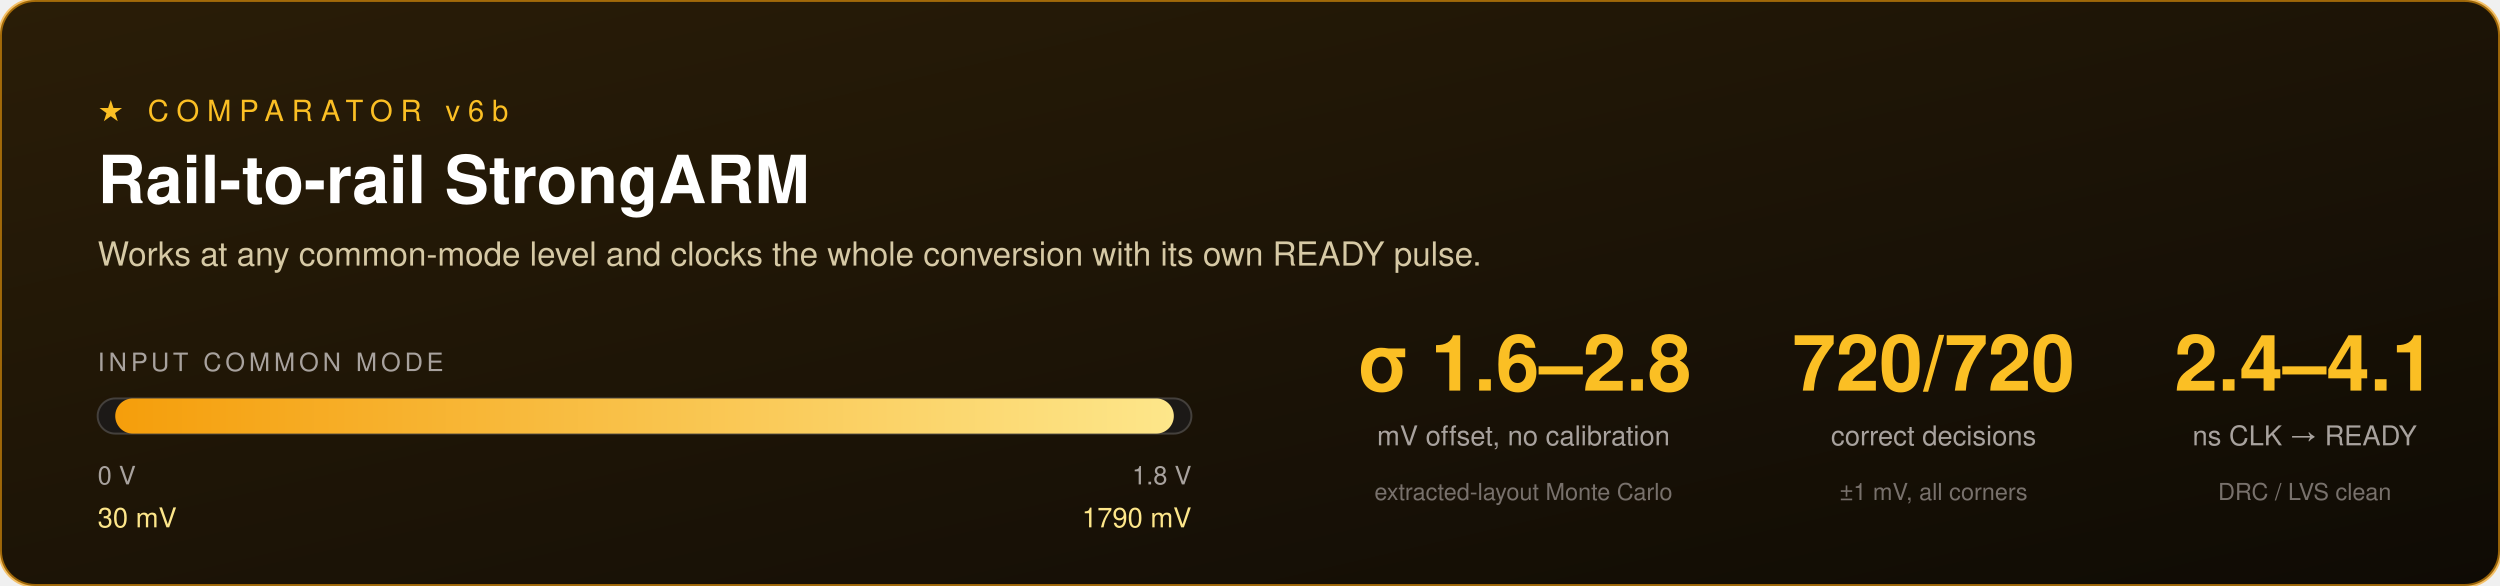
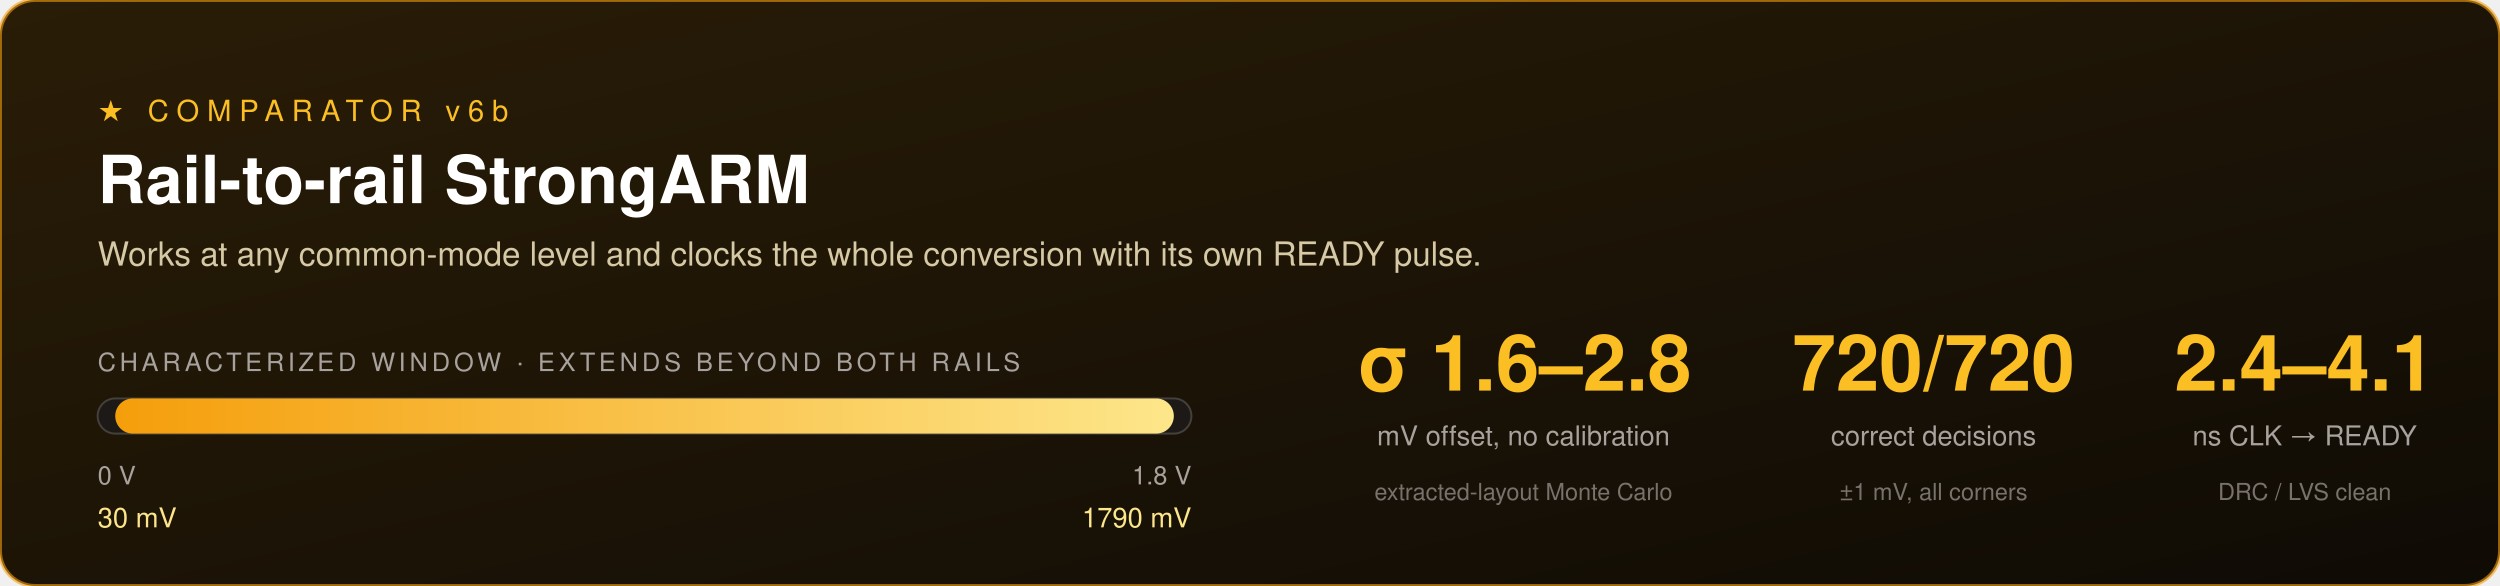
<svg xmlns="http://www.w3.org/2000/svg" viewBox="0 0 1280 300" width="1280" height="300" font-family="'Segoe UI', Helvetica, Arial, sans-serif">
  <defs>
    <linearGradient id="g" x1="0" y1="0" x2="1" y2="1">
      <stop offset="0" stop-color="#2a1d07" />
      <stop offset="1" stop-color="#0f0b05" />
    </linearGradient>
    <linearGradient id="bar" x1="0" y1="0" x2="1" y2="0">
      <stop offset="0" stop-color="#f59e0b" />
      <stop offset="1" stop-color="#fde68a" />
    </linearGradient>
  </defs>
  <rect width="1280" height="300" rx="18" fill="url(#g)" stroke="#f59e0b" stroke-opacity="0.6" stroke-width="2" />
  <text x="50" y="62" fill="#fbbf24" font-size="15" letter-spacing="4">★ COMPARATOR v6b</text>
  <text x="50" y="104" fill="#ffffff" font-size="34" font-weight="700">Rail-to-rail StrongARM</text>
  <text x="50" y="136" fill="#d6c9a5" font-size="17">Works at any common-mode level and clocks the whole conversion with its own READY pulse.</text>
-   <text x="50" y="190" fill="#a8a29e" font-size="13" letter-spacing="2">INPUT COMMON MODE</text>
+   <text x="50" y="190" fill="#a8a29e" font-size="13" letter-spacing="2">CHARACTERIZED WINDOW · EXTENDS BEYOND BOTH RAILS</text>
  <rect x="50" y="204" width="560" height="18" rx="9" fill="#1c1917" stroke="#44403c" />
  <rect x="59" y="204" width="542" height="18" rx="9" fill="url(#bar)" />
  <text x="50" y="248" fill="#a8a29e" font-size="13">0 V</text>
  <text x="50" y="270" fill="#fde68a" font-size="14">30 mV</text>
  <text x="610" y="248" fill="#a8a29e" font-size="13" text-anchor="end">1.8 V</text>
  <text x="610" y="270" fill="#fde68a" font-size="14" text-anchor="end">1790 mV</text>
  <g text-anchor="middle">
    <text x="780" y="200" fill="#fbbf24" font-size="40" font-weight="800">σ 1.6–2.8</text>
    <text x="780" y="228" fill="#a8a29e" font-size="14">mV offset, no calibration</text>
    <text x="780" y="256" fill="#78716c" font-size="12">extracted-layout Monte Carlo</text>
    <text x="990" y="200" fill="#fbbf24" font-size="40" font-weight="800">720/720</text>
    <text x="990" y="228" fill="#a8a29e" font-size="14">correct decisions</text>
    <text x="990" y="256" fill="#78716c" font-size="12">±1 mV, all corners</text>
    <text x="1180" y="200" fill="#fbbf24" font-size="40" font-weight="800">2.4–4.1</text>
    <text x="1180" y="228" fill="#a8a29e" font-size="14">ns CLK → READY</text>
    <text x="1180" y="256" fill="#78716c" font-size="12">DRC / LVS clean</text>
  </g>
</svg>
